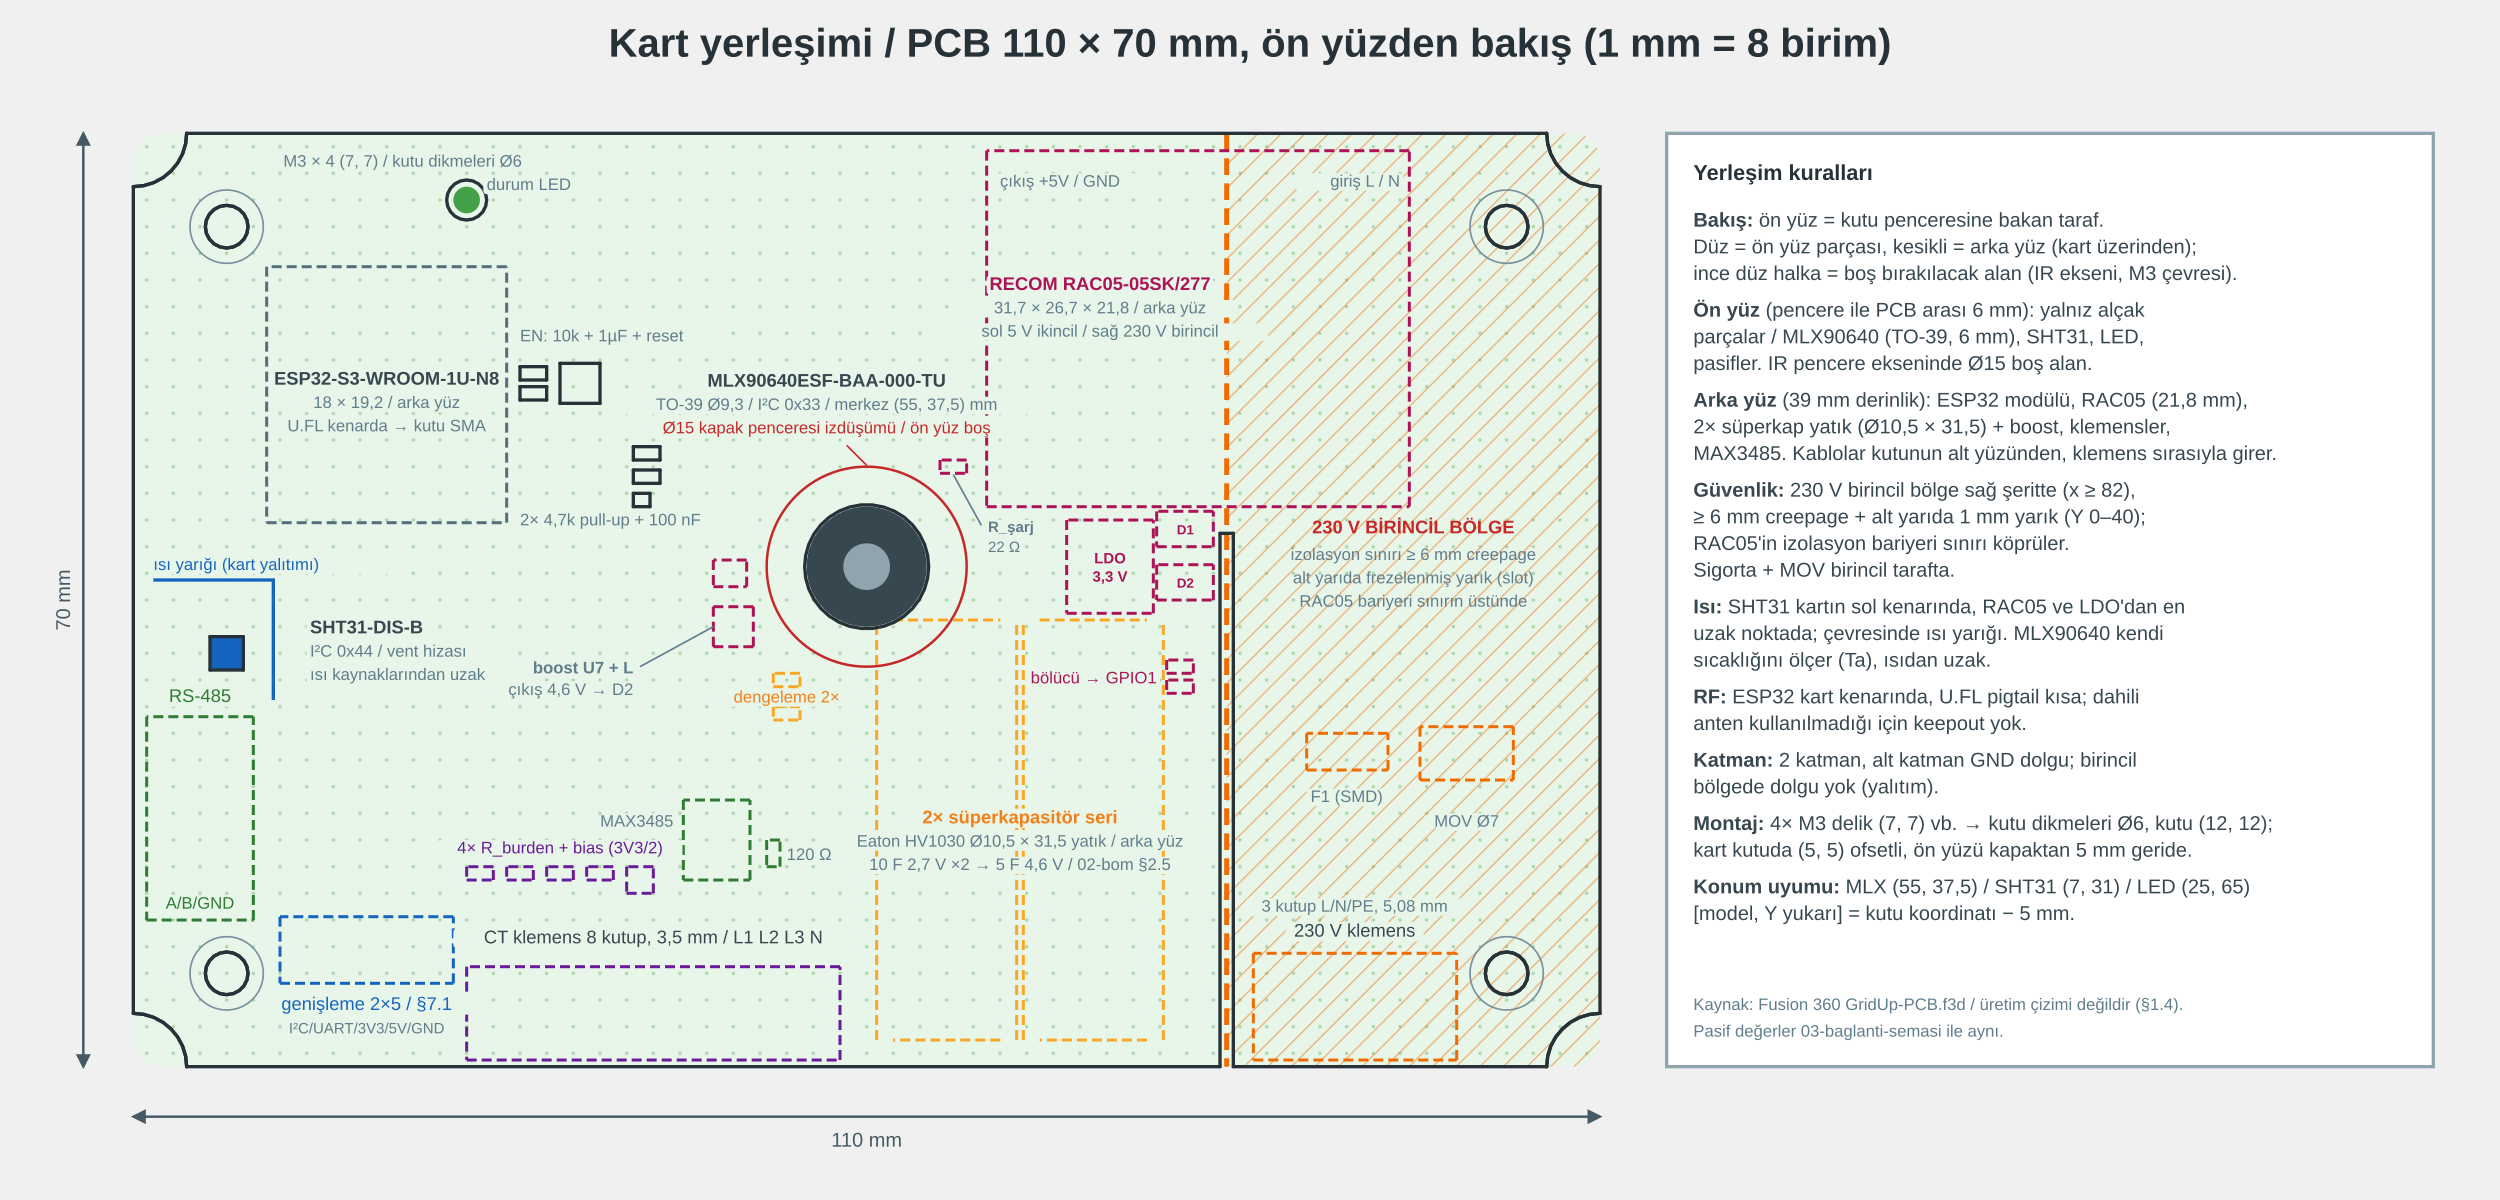
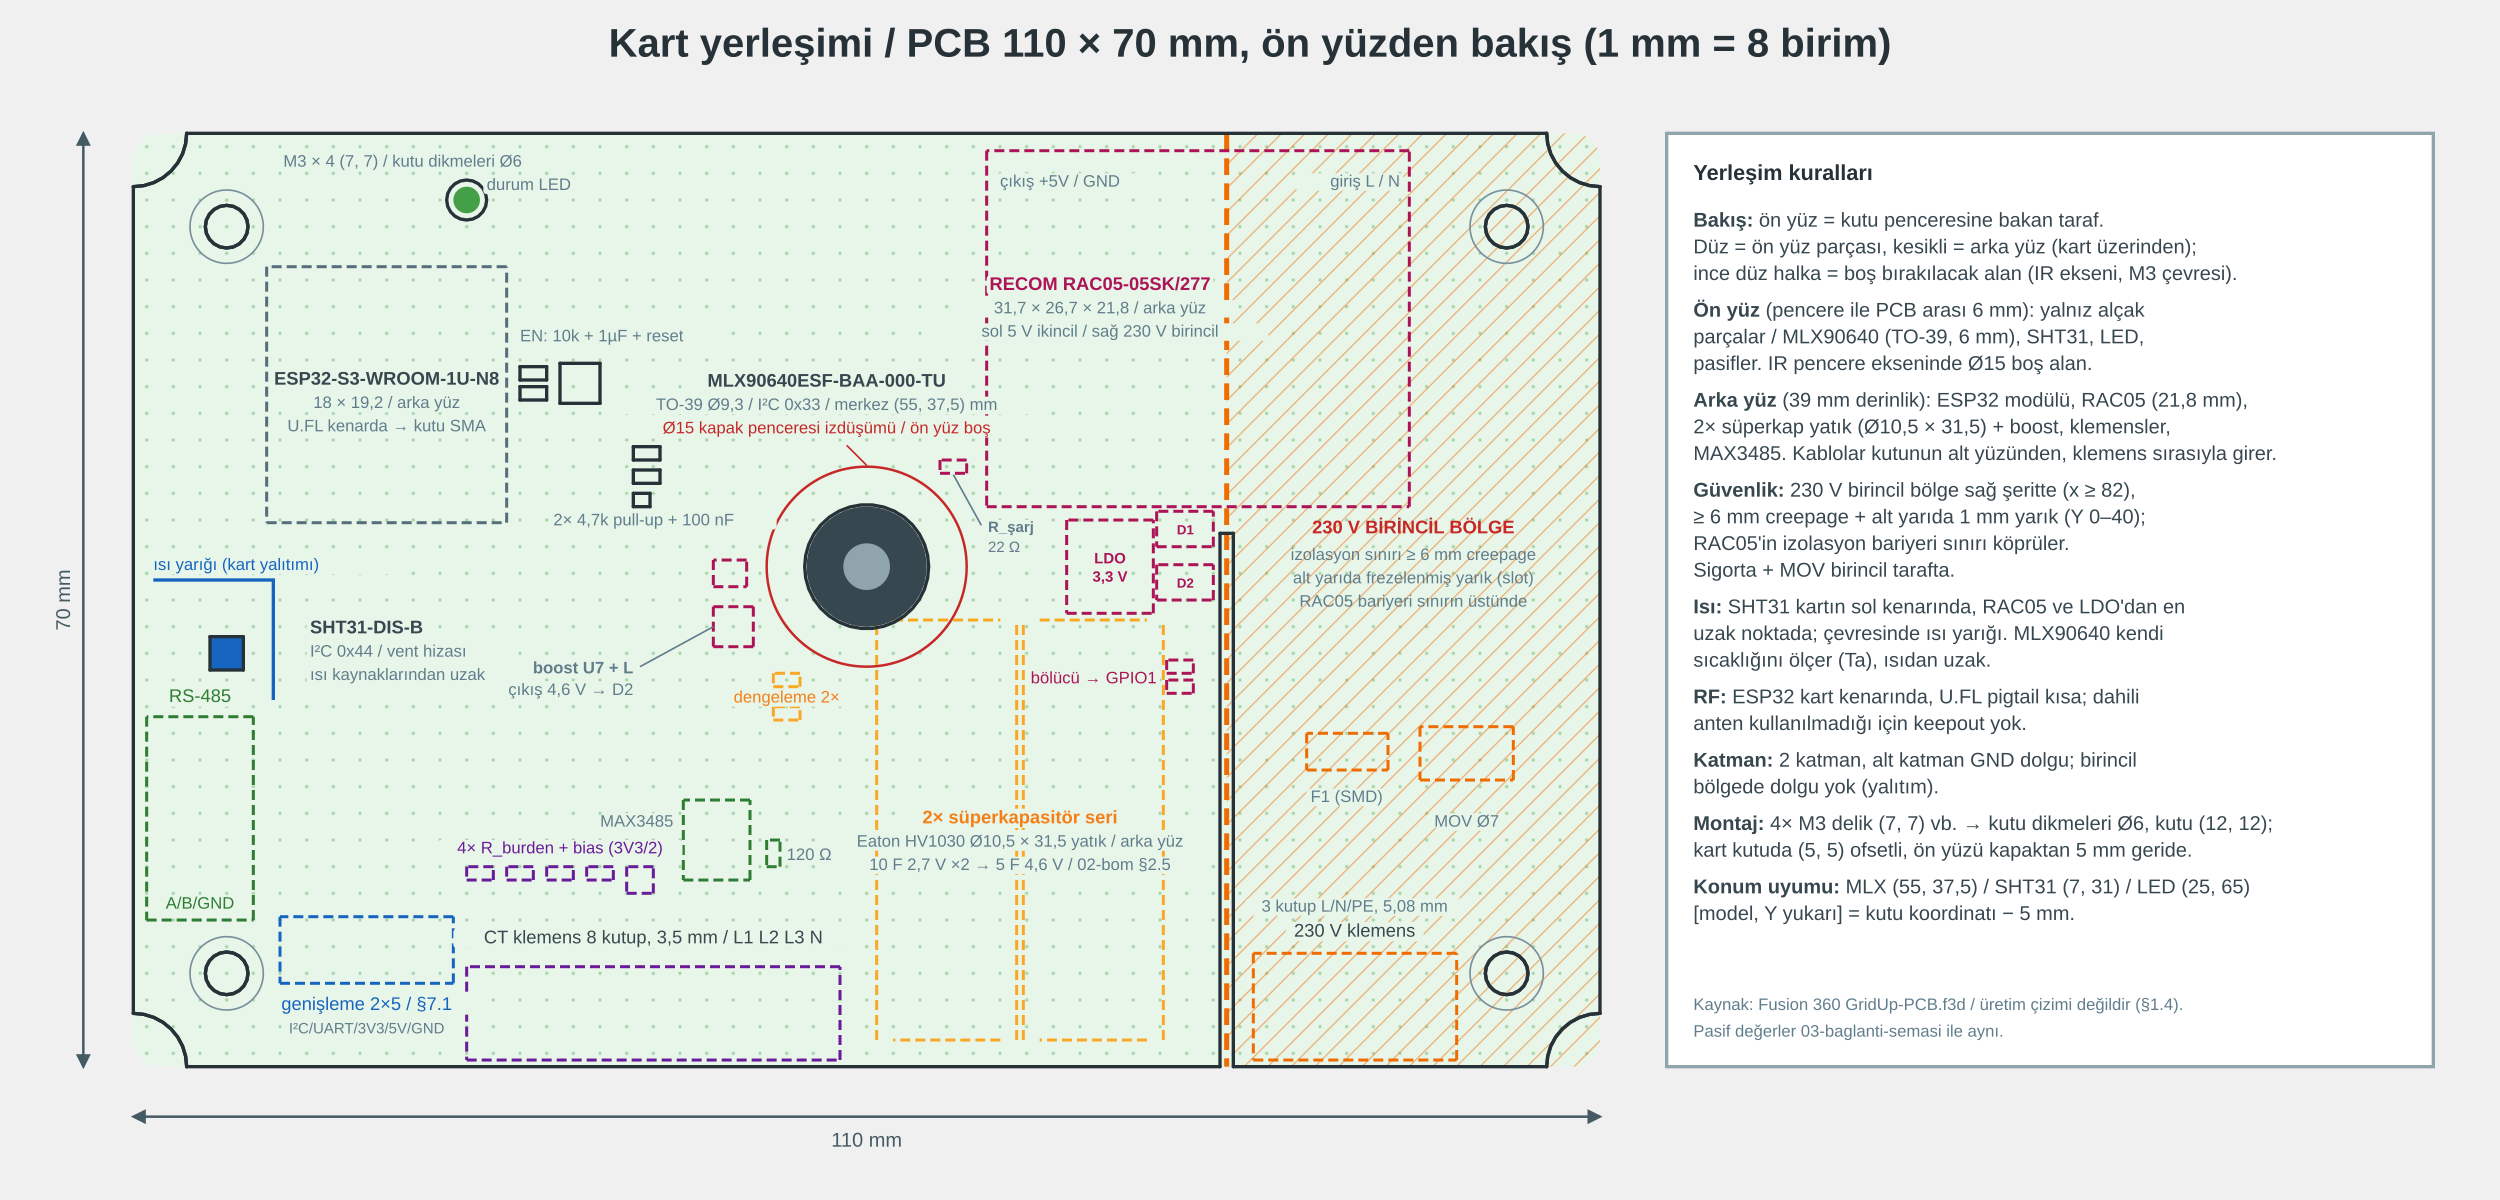
<svg xmlns="http://www.w3.org/2000/svg" viewBox="0 0 1500 720" width="100%" style="max-width:1100px;background:#fff;font-family:Arial,Helvetica,sans-serif">
  <defs>
    <marker id="dim" markerWidth="10" markerHeight="10" refX="5" refY="3" orient="auto-start-reverse">
      <path d="M0,0 L6,3 L0,6 z" fill="#455a64" />
    </marker>
    <marker id="arr" markerWidth="10" markerHeight="10" refX="6" refY="3" orient="auto">
      <path d="M0,0 L6,3 L0,6 z" fill="#c62828" />
    </marker>
  </defs>
  <text x="750" y="34" font-size="24" fill="#263238" text-anchor="middle" font-weight="700">Kart yerleşimi / PCB 110 × 70 mm, ön yüzden bakış (1 mm = 8 birim)</text>
  <defs>
    <pattern id="pcb" width="16" height="16" patternUnits="userSpaceOnUse">
      <rect width="16" height="16" fill="#e8f5e9" />
      <circle cx="8" cy="8" r="1" fill="#a5d6a7" />
    </pattern>
    <pattern id="hv" width="10" height="10" patternTransform="rotate(45)" patternUnits="userSpaceOnUse">
      <line x1="0" y1="0" x2="0" y2="10" stroke="#ef6c00" stroke-width="1.5" opacity="0.5" />
    </pattern>
  </defs>
  <rect x="80" y="80" width="880" height="560" rx="16" fill="url(#pcb)" />
  <rect x="736" y="80" width="224" height="560" rx="16" fill="url(#hv)" />
  <line x1="736" y1="80" x2="736" y2="640" stroke="#ef6c00" stroke-width="3" stroke-dasharray="10 5" />
  <text x="848" y="320" font-size="11" fill="#c62828" text-anchor="middle" font-weight="700">230 V BİRİNCİL BÖLGE</text>
  <text x="848" y="336" font-size="10" fill="#607d8b" text-anchor="middle">izolasyon sınırı ≥ 6 mm creepage</text>
  <text x="848" y="350" font-size="10" fill="#607d8b" text-anchor="middle">alt yarıda frezelenmiş yarık (slot)</text>
  <text x="848" y="364" font-size="10" fill="#607d8b" text-anchor="middle">RAC05 bariyeri sınırın üstünde</text>
  <circle cx="520" cy="340" r="60" fill="none" stroke="#c62828" stroke-width="1.5" />
  <circle cx="136" cy="584" r="22" fill="none" stroke="#78909c" stroke-width="1" />
  <circle cx="904" cy="584" r="22" fill="none" stroke="#78909c" stroke-width="1" />
  <circle cx="136" cy="136" r="22" fill="none" stroke="#78909c" stroke-width="1" />
  <circle cx="904" cy="136" r="22" fill="none" stroke="#78909c" stroke-width="1" />
  <text x="170" y="100" font-size="10" fill="#607d8b">M3 × 4 (7, 7) / kutu dikmeleri Ø6</text>
  <g fill="none" stroke-width="1.8" stroke-dasharray="6 3" stroke-linejoin="round">
    <polyline points="160,313.6 304,313.6" stroke="#546e7a" />
    <polyline points="304,313.6 304,160" stroke="#546e7a" />
    <polyline points="304,160 160,160" stroke="#546e7a" />
    <polyline points="160,160 160,313.6" stroke="#546e7a" />
    <polyline points="592,304 845.6,304" stroke="#ad1457" />
    <polyline points="845.6,304 845.6,90.4" stroke="#ad1457" />
    <polyline points="845.6,90.4 592,90.4" stroke="#ad1457" />
    <polyline points="592,90.4 592,304" stroke="#ad1457" />
    <polyline points="784,462 832.8,462" stroke="#ef6c00" />
    <polyline points="832.8,462 832.8,440" stroke="#ef6c00" />
    <polyline points="832.8,440 784,440" stroke="#ef6c00" />
    <polyline points="784,440 784,462" stroke="#ef6c00" />
    <polyline points="852,468 908,468" stroke="#ef6c00" />
    <polyline points="908,468 908,436" stroke="#ef6c00" />
    <polyline points="908,436 852,436" stroke="#ef6c00" />
    <polyline points="852,436 852,468" stroke="#ef6c00" />
    <polyline points="752,636 874,636" stroke="#ef6c00" />
    <polyline points="874,636 874,572" stroke="#ef6c00" />
    <polyline points="874,572 752,572" stroke="#ef6c00" />
    <polyline points="752,572 752,636" stroke="#ef6c00" />
    <polyline points="640,368 692,368" stroke="#ad1457" />
    <polyline points="692,368 692,312" stroke="#ad1457" />
    <polyline points="692,312 640,312" stroke="#ad1457" />
    <polyline points="640,312 640,368" stroke="#ad1457" />
    <polyline points="694,328 728,328" stroke="#ad1457" />
    <polyline points="728,328 728,306.8" stroke="#ad1457" />
    <polyline points="728,306.8 694,306.8" stroke="#ad1457" />
    <polyline points="694,306.8 694,328" stroke="#ad1457" />
    <polyline points="694,360 728,360" stroke="#ad1457" />
    <polyline points="728,360 728,338.8" stroke="#ad1457" />
    <polyline points="728,338.8 694,338.8" stroke="#ad1457" />
    <polyline points="694,338.8 694,360" stroke="#ad1457" />
    <polyline points="564,284 580,284" stroke="#ad1457" />
    <polyline points="580,284 580,276" stroke="#ad1457" />
    <polyline points="580,276 564,276" stroke="#ad1457" />
    <polyline points="564,276 564,284" stroke="#ad1457" />
    <polyline points="700,404 716,404" stroke="#ad1457" />
    <polyline points="716,404 716,396" stroke="#ad1457" />
    <polyline points="716,396 700,396" stroke="#ad1457" />
    <polyline points="700,396 700,404" stroke="#ad1457" />
    <polyline points="700,416 716,416" stroke="#ad1457" />
    <polyline points="716,416 716,408" stroke="#ad1457" />
    <polyline points="716,408 700,408" stroke="#ad1457" />
    <polyline points="700,408 700,416" stroke="#ad1457" />
    <polyline points="428,352 448,352" stroke="#ad1457" />
    <polyline points="448,352 448,336" stroke="#ad1457" />
    <polyline points="448,336 428,336" stroke="#ad1457" />
    <polyline points="428,336 428,352" stroke="#ad1457" />
    <polyline points="428,388 452,388" stroke="#ad1457" />
    <polyline points="452,388 452,364" stroke="#ad1457" />
    <polyline points="452,364 428,364" stroke="#ad1457" />
    <polyline points="428,364 428,388" stroke="#ad1457" />
    <polyline points="464,432 480,432" stroke="#f9a825" />
    <polyline points="480,432 480,424" stroke="#f9a825" />
    <polyline points="480,424 464,424" stroke="#f9a825" />
    <polyline points="464,424 464,432" stroke="#f9a825" />
    <polyline points="464,412 480,412" stroke="#f9a825" />
    <polyline points="480,412 480,404" stroke="#f9a825" />
    <polyline points="480,404 464,404" stroke="#f9a825" />
    <polyline points="464,404 464,412" stroke="#f9a825" />
    <polyline points="600.176,624 595,624 589,624 582.368,624 575.296,624 568,624 560.704,624 553.632,624 547,624 541,624 535.824,624" stroke="#f9a825" />
    <polyline points="535.824,372 541,372 547,372 553.632,372 560.704,372 568,372 575.296,372 582.368,372 589,372 595,372 600.176,372" stroke="#f9a825" />
    <polyline points="526,624 526,372" stroke="#f9a825" />
    <polyline points="610,624 610,372" stroke="#f9a825" />
    <polyline points="688.176,624 683,624 677,624 670.368,624 663.296,624 656,624 648.704,624 641.632,624 635,624 629,624 623.824,624" stroke="#f9a825" />
    <polyline points="623.824,372 629,372 635,372 641.632,372 648.704,372 656,372 663.296,372 670.368,372 677,372 683,372 688.176,372" stroke="#f9a825" />
    <polyline points="614,624 614,372" stroke="#f9a825" />
    <polyline points="698,624 698,372" stroke="#f9a825" />
    <polyline points="410,528 450,528" stroke="#2e7d32" />
    <polyline points="450,528 450,480" stroke="#2e7d32" />
    <polyline points="450,480 410,480" stroke="#2e7d32" />
    <polyline points="410,480 410,528" stroke="#2e7d32" />
    <polyline points="460,520 468,520" stroke="#2e7d32" />
    <polyline points="468,520 468,504" stroke="#2e7d32" />
    <polyline points="468,504 460,504" stroke="#2e7d32" />
    <polyline points="460,504 460,520" stroke="#2e7d32" />
    <polyline points="88,552 152,552" stroke="#2e7d32" />
    <polyline points="152,552 152,430" stroke="#2e7d32" />
    <polyline points="152,430 88,430" stroke="#2e7d32" />
    <polyline points="88,430 88,552" stroke="#2e7d32" />
    <polyline points="280,528 296,528" stroke="#6a1b9a" />
    <polyline points="296,528 296,520" stroke="#6a1b9a" />
    <polyline points="296,520 280,520" stroke="#6a1b9a" />
    <polyline points="280,520 280,528" stroke="#6a1b9a" />
    <polyline points="304,528 320,528" stroke="#6a1b9a" />
    <polyline points="320,528 320,520" stroke="#6a1b9a" />
    <polyline points="320,520 304,520" stroke="#6a1b9a" />
    <polyline points="304,520 304,528" stroke="#6a1b9a" />
    <polyline points="328,528 344,528" stroke="#6a1b9a" />
    <polyline points="344,528 344,520" stroke="#6a1b9a" />
    <polyline points="344,520 328,520" stroke="#6a1b9a" />
    <polyline points="328,520 328,528" stroke="#6a1b9a" />
    <polyline points="352,528 368,528" stroke="#6a1b9a" />
    <polyline points="368,528 368,520" stroke="#6a1b9a" />
    <polyline points="368,520 352,520" stroke="#6a1b9a" />
    <polyline points="352,520 352,528" stroke="#6a1b9a" />
    <polyline points="376,536 392,536" stroke="#6a1b9a" />
    <polyline points="392,536 392,520" stroke="#6a1b9a" />
    <polyline points="392,520 376,520" stroke="#6a1b9a" />
    <polyline points="376,520 376,536" stroke="#6a1b9a" />
    <polyline points="280,636 504,636" stroke="#6a1b9a" />
    <polyline points="504,636 504,580" stroke="#6a1b9a" />
    <polyline points="504,580 280,580" stroke="#6a1b9a" />
    <polyline points="280,580 280,636" stroke="#6a1b9a" />
    <polyline points="168,590 272,590" stroke="#1565c0" />
    <polyline points="272,590 272,550" stroke="#1565c0" />
    <polyline points="272,550 168,550" stroke="#1565c0" />
    <polyline points="168,550 168,590" stroke="#1565c0" />
  </g>
  <circle cx="520" cy="340" r="36" fill="#37474f" />
  <circle cx="520" cy="340" r="14" fill="#90a4ae" />
  <rect x="126" y="382" width="20" height="20" fill="#1565c0" />
  <circle cx="280" cy="120" r="8" fill="#43a047" />
  <g transform="translate(80,80)">
    <polyline points="32,0 31.38,6.24 29.57,12.25 26.61,17.78 22.62,22.62 17.78,26.61 12.25,29.57 6.24,31.38 0,32" fill="none" stroke="#263238" stroke-width="2" stroke-linejoin="round" stroke-linecap="round" />
    <polyline points="0,32 6.24,31.38 12.25,29.57 17.78,26.61 22.62,22.62 26.61,17.78 29.57,12.25 31.38,6.24 32,0" fill="none" stroke="#263238" stroke-width="2" stroke-linejoin="round" stroke-linecap="round" />
    <polyline points="32,560 31.38,553.76 29.57,547.75 26.61,542.22 22.62,537.38 17.78,533.39 12.25,530.43 6.24,528.62 0,528" fill="none" stroke="#263238" stroke-width="2" stroke-linejoin="round" stroke-linecap="round" />
    <polyline points="0,528 6.24,528.62 12.25,530.43 17.78,533.39 22.62,537.38 26.61,542.22 29.57,547.75 31.38,553.76 32,560" fill="none" stroke="#263238" stroke-width="2" stroke-linejoin="round" stroke-linecap="round" />
    <polyline points="660,240 660,560" fill="none" stroke="#263238" stroke-width="2" stroke-linejoin="round" stroke-linecap="round" />
    <polyline points="652,240 660,240" fill="none" stroke="#263238" stroke-width="2" stroke-linejoin="round" stroke-linecap="round" />
    <polyline points="652,560 652,240" fill="none" stroke="#263238" stroke-width="2" stroke-linejoin="round" stroke-linecap="round" />
    <polyline points="43.2,56 43.82,52.05 45.65,48.48 48.48,45.65 52.05,43.82 56,43.2 59.95,43.82 63.52,45.65 66.35,48.48 68.18,52.05 68.8,56 68.18,59.95 66.35,63.52 63.52,66.35 59.95,68.18 56,68.8 52.05,68.18 48.48,66.35 45.65,63.52 43.82,59.95 43.2,56" fill="none" stroke="#263238" stroke-width="2" stroke-linejoin="round" stroke-linecap="round" />
    <polyline points="43.2,56 43.82,59.95 45.65,63.52 48.48,66.35 52.05,68.18 56,68.8 59.95,68.18 63.52,66.35 66.35,63.52 68.18,59.95 68.8,56 68.18,52.05 66.35,48.48 63.52,45.65 59.95,43.82 56,43.2 52.05,43.82 48.48,45.65 45.65,48.48 43.82,52.05 43.2,56" fill="none" stroke="#263238" stroke-width="2" stroke-linejoin="round" stroke-linecap="round" />
    <polyline points="811.2,504 811.82,500.05 813.65,496.48 816.48,493.65 820.05,491.82 824,491.2 827.95,491.82 831.52,493.65 834.35,496.48 836.18,500.05 836.8,504 836.18,507.95 834.35,511.52 831.52,514.35 827.95,516.18 824,516.8 820.05,516.18 816.48,514.35 813.65,511.52 811.82,507.95 811.2,504" fill="none" stroke="#263238" stroke-width="2" stroke-linejoin="round" stroke-linecap="round" />
    <polyline points="811.2,504 811.82,507.95 813.65,511.52 816.48,514.35 820.05,516.18 824,516.8 827.95,516.18 831.52,514.35 834.35,511.52 836.18,507.95 836.8,504 836.18,500.05 834.35,496.48 831.52,493.65 827.95,491.82 824,491.2 820.05,491.82 816.48,493.65 813.65,496.48 811.82,500.05 811.2,504" fill="none" stroke="#263238" stroke-width="2" stroke-linejoin="round" stroke-linecap="round" />
    <polyline points="811.2,56 811.82,52.05 813.65,48.48 816.48,45.65 820.05,43.82 824,43.2 827.95,43.82 831.52,45.65 834.35,48.48 836.18,52.05 836.8,56 836.18,59.95 834.35,63.52 831.52,66.35 827.95,68.18 824,68.8 820.05,68.18 816.48,66.35 813.65,63.52 811.82,59.95 811.2,56" fill="none" stroke="#263238" stroke-width="2" stroke-linejoin="round" stroke-linecap="round" />
    <polyline points="811.2,56 811.82,59.95 813.65,63.52 816.48,66.35 820.05,68.18 824,68.8 827.95,68.18 831.52,66.35 834.35,63.52 836.18,59.95 836.8,56 836.18,52.05 834.35,48.48 831.52,45.65 827.95,43.82 824,43.2 820.05,43.82 816.48,45.65 813.65,48.48 811.82,52.05 811.2,56" fill="none" stroke="#263238" stroke-width="2" stroke-linejoin="round" stroke-linecap="round" />
    <polyline points="43.2,504 43.82,500.05 45.65,496.48 48.48,493.65 52.05,491.82 56,491.2 59.95,491.82 63.52,493.65 66.35,496.48 68.18,500.05 68.8,504 68.18,507.95 66.35,511.52 63.52,514.35 59.95,516.18 56,516.8 52.05,516.18 48.48,514.35 45.65,511.52 43.82,507.95 43.2,504" fill="none" stroke="#263238" stroke-width="2" stroke-linejoin="round" stroke-linecap="round" />
    <polyline points="43.2,504 43.82,507.95 45.65,511.52 48.48,514.35 52.05,516.18 56,516.8 59.95,516.18 63.52,514.35 66.35,511.52 68.18,507.95 68.8,504 68.18,500.05 66.35,496.48 63.52,493.65 59.95,491.82 56,491.2 52.05,491.82 48.48,493.65 45.65,496.48 43.82,500.05 43.2,504" fill="none" stroke="#263238" stroke-width="2" stroke-linejoin="round" stroke-linecap="round" />
    <polyline points="848,560 848.62,553.76 850.43,547.75 853.39,542.22 857.38,537.38 862.22,533.39 867.75,530.43 873.76,528.62 880,528" fill="none" stroke="#263238" stroke-width="2" stroke-linejoin="round" stroke-linecap="round" />
    <polyline points="880,528 873.76,528.62 867.75,530.43 862.22,533.39 857.38,537.38 853.39,542.22 850.43,547.75 848.62,553.76 848,560" fill="none" stroke="#263238" stroke-width="2" stroke-linejoin="round" stroke-linecap="round" />
    <polyline points="880,32 873.76,31.38 867.75,29.57 862.22,26.61 857.38,22.62 853.39,17.78 850.43,12.25 848.62,6.24 848,0" fill="none" stroke="#263238" stroke-width="2" stroke-linejoin="round" stroke-linecap="round" />
    <polyline points="848,0 848.62,6.24 850.43,12.25 853.39,17.78 857.38,22.62 862.22,26.61 867.75,29.57 873.76,31.38 880,32" fill="none" stroke="#263238" stroke-width="2" stroke-linejoin="round" stroke-linecap="round" />
    <polyline points="660,560 848,560" fill="none" stroke="#263238" stroke-width="2" stroke-linejoin="round" stroke-linecap="round" />
    <polyline points="32,560 652,560" fill="none" stroke="#263238" stroke-width="2" stroke-linejoin="round" stroke-linecap="round" />
    <polyline points="848,0 32,0" fill="none" stroke="#263238" stroke-width="2" stroke-linejoin="round" stroke-linecap="round" />
    <polyline points="0,32 0,528" fill="none" stroke="#263238" stroke-width="2" stroke-linejoin="round" stroke-linecap="round" />
    <polyline points="880,528 880,32" fill="none" stroke="#263238" stroke-width="2" stroke-linejoin="round" stroke-linecap="round" />
    <polyline points="402.8,260 403.43,266.83 405.31,273.44 408.37,279.58 412.51,285.06 417.58,289.69 423.42,293.3 429.82,295.78 436.57,297.04 443.43,297.04 450.18,295.78 456.58,293.3 462.42,289.69 467.49,285.06 471.63,279.58 474.69,273.44 476.57,266.83 477.2,260 476.57,253.17 474.69,246.56 471.63,240.42 467.49,234.94 462.42,230.31 456.58,226.7 450.18,224.22 443.43,222.96 436.57,222.96 429.82,224.22 423.42,226.7 417.58,230.31 412.51,234.94 408.37,240.42 405.31,246.56 403.43,253.17 402.8,260" fill="none" stroke="#263238" stroke-width="2" stroke-linejoin="round" stroke-linecap="round" />
    <polyline points="66,302 46,302" fill="none" stroke="#263238" stroke-width="2" stroke-linejoin="round" stroke-linecap="round" />
    <polyline points="66,322 66,302" fill="none" stroke="#263238" stroke-width="2" stroke-linejoin="round" stroke-linecap="round" />
    <polyline points="46,322 66,322" fill="none" stroke="#263238" stroke-width="2" stroke-linejoin="round" stroke-linecap="round" />
    <polyline points="46,302 46,322" fill="none" stroke="#263238" stroke-width="2" stroke-linejoin="round" stroke-linecap="round" />
    <polyline points="188,40 188.58,43.71 190.29,47.06 192.94,49.71 196.29,51.42 200,52 203.71,51.42 207.06,49.71 209.71,47.06 211.42,43.71 212,40 211.42,36.29 209.71,32.94 207.06,30.29 203.71,28.58 200,28 196.29,28.58 192.94,30.29 190.29,32.94 188.58,36.29 188,40" fill="none" stroke="#263238" stroke-width="2" stroke-linejoin="round" stroke-linecap="round" />
    <polyline points="316,188 300,188" fill="none" stroke="#263238" stroke-width="2" stroke-linejoin="round" stroke-linecap="round" />
    <polyline points="316,196 316,188" fill="none" stroke="#263238" stroke-width="2" stroke-linejoin="round" stroke-linecap="round" />
    <polyline points="300,196 316,196" fill="none" stroke="#263238" stroke-width="2" stroke-linejoin="round" stroke-linecap="round" />
    <polyline points="300,188 300,196" fill="none" stroke="#263238" stroke-width="2" stroke-linejoin="round" stroke-linecap="round" />
    <polyline points="316,202 300,202" fill="none" stroke="#263238" stroke-width="2" stroke-linejoin="round" stroke-linecap="round" />
    <polyline points="316,210 316,202" fill="none" stroke="#263238" stroke-width="2" stroke-linejoin="round" stroke-linecap="round" />
    <polyline points="300,210 316,210" fill="none" stroke="#263238" stroke-width="2" stroke-linejoin="round" stroke-linecap="round" />
    <polyline points="300,202 300,210" fill="none" stroke="#263238" stroke-width="2" stroke-linejoin="round" stroke-linecap="round" />
    <polyline points="310,216 300,216" fill="none" stroke="#263238" stroke-width="2" stroke-linejoin="round" stroke-linecap="round" />
    <polyline points="310,224 310,216" fill="none" stroke="#263238" stroke-width="2" stroke-linejoin="round" stroke-linecap="round" />
    <polyline points="300,224 310,224" fill="none" stroke="#263238" stroke-width="2" stroke-linejoin="round" stroke-linecap="round" />
    <polyline points="300,216 300,224" fill="none" stroke="#263238" stroke-width="2" stroke-linejoin="round" stroke-linecap="round" />
    <polyline points="248,140 232,140" fill="none" stroke="#263238" stroke-width="2" stroke-linejoin="round" stroke-linecap="round" />
    <polyline points="248,148 248,140" fill="none" stroke="#263238" stroke-width="2" stroke-linejoin="round" stroke-linecap="round" />
    <polyline points="232,148 248,148" fill="none" stroke="#263238" stroke-width="2" stroke-linejoin="round" stroke-linecap="round" />
    <polyline points="232,140 232,148" fill="none" stroke="#263238" stroke-width="2" stroke-linejoin="round" stroke-linecap="round" />
    <polyline points="248,152 232,152" fill="none" stroke="#263238" stroke-width="2" stroke-linejoin="round" stroke-linecap="round" />
    <polyline points="248,160 248,152" fill="none" stroke="#263238" stroke-width="2" stroke-linejoin="round" stroke-linecap="round" />
    <polyline points="232,160 248,160" fill="none" stroke="#263238" stroke-width="2" stroke-linejoin="round" stroke-linecap="round" />
    <polyline points="232,152 232,160" fill="none" stroke="#263238" stroke-width="2" stroke-linejoin="round" stroke-linecap="round" />
    <polyline points="280,138 256,138" fill="none" stroke="#263238" stroke-width="2" stroke-linejoin="round" stroke-linecap="round" />
    <polyline points="280,162 280,138" fill="none" stroke="#263238" stroke-width="2" stroke-linejoin="round" stroke-linecap="round" />
    <polyline points="256,162 280,162" fill="none" stroke="#263238" stroke-width="2" stroke-linejoin="round" stroke-linecap="round" />
    <polyline points="256,138 256,162" fill="none" stroke="#263238" stroke-width="2" stroke-linejoin="round" stroke-linecap="round" />
  </g>
  <rect x="421.4" y="223.2" width="149.2" height="11.6" rx="2" fill="#e8f5e9" />
  <text x="496" y="232" font-size="11" fill="#37474f" text-anchor="middle" font-weight="700">MLX90640ESF-BAA-000-TU</text>
  <rect x="373" y="238" width="246" height="10.5" rx="2" fill="#e8f5e9" />
  <text x="496" y="246" font-size="10" fill="#607d8b" text-anchor="middle">TO-39 Ø9,3 / I²C 0x33 / merkez (55, 37,5) mm</text>
  <rect x="381.2" y="252" width="229.5" height="10.5" rx="2" fill="#e8f5e9" />
  <text x="496" y="260" font-size="10" fill="#c62828" text-anchor="middle">Ø15 kapak penceresi izdüşümü / ön yüz boş</text>
  <line x1="508" y1="267.2" x2="520" y2="279.2" stroke="#c62828" stroke-width="1" />
-   <rect x="310" y="307.2" width="136" height="10.5" rx="2" fill="#e8f5e9" />
-   <text x="312" y="315.2" font-size="10" fill="#607d8b">2× 4,7k pull-up + 100 nF</text>
+   <rect x="330" y="307.2" width="136" height="10.5" rx="2" fill="#e8f5e9" />
+   <text x="332" y="315.2" font-size="10" fill="#607d8b">2× 4,7k pull-up + 100 nF</text>
  <rect x="184" y="371.2" width="76.6" height="11.6" rx="2" fill="#e8f5e9" />
  <text x="186" y="380" font-size="11" fill="#37474f" font-weight="700">SHT31-DIS-B</text>
  <rect x="184" y="386" width="125" height="10.5" rx="2" fill="#e8f5e9" />
  <text x="186" y="394" font-size="10" fill="#607d8b">I²C 0x44 / vent hizası</text>
  <rect x="184" y="400" width="130.5" height="10.5" rx="2" fill="#e8f5e9" />
  <text x="186" y="408" font-size="10" fill="#607d8b">ısı kaynaklarından uzak</text>
  <path d="M92 348 h72 v72" fill="none" stroke="#1565c0" stroke-width="2" />
  <rect x="90" y="334" width="147" height="10.5" rx="2" fill="#e8f5e9" />
  <text x="92" y="342" font-size="10" fill="#1565c0">ısı yarığı (kart yalıtımı)</text>
  <rect x="290" y="106" width="53.5" height="10.5" rx="2" fill="#e8f5e9" />
  <text x="292" y="114" font-size="10" fill="#607d8b">durum LED</text>
  <rect x="310" y="196.8" width="119.5" height="10.5" rx="2" fill="#e8f5e9" />
  <text x="312" y="204.8" font-size="10" fill="#607d8b">EN: 10k + 1µF + reset</text>
  <rect x="164" y="222" width="136" height="11.6" rx="2" fill="#e8f5e9" />
  <text x="232" y="230.8" font-size="11" fill="#37474f" text-anchor="middle" font-weight="700">ESP32-S3-WROOM-1U-N8</text>
  <rect x="175" y="236.8" width="114" height="10.5" rx="2" fill="#e8f5e9" />
  <text x="232" y="244.8" font-size="10" fill="#607d8b" text-anchor="middle">18 × 19,2 / arka yüz</text>
  <rect x="166.8" y="250.8" width="130.5" height="10.5" rx="2" fill="#e8f5e9" />
  <text x="232" y="258.8" font-size="10" fill="#607d8b" text-anchor="middle">U.FL kenarda → kutu SMA</text>
  <rect x="592" y="165.2" width="136" height="11.6" rx="2" fill="#e8f5e9" />
  <text x="660" y="174" font-size="11" fill="#ad1457" text-anchor="middle" font-weight="700">RECOM RAC05-05SK/277</text>
  <rect x="578.2" y="180" width="163.5" height="10.5" rx="2" fill="#e8f5e9" />
  <text x="660" y="188" font-size="10" fill="#607d8b" text-anchor="middle">31,7 × 26,7 × 21,8 / arka yüz</text>
  <rect x="559" y="194" width="202" height="10.5" rx="2" fill="#e8f5e9" />
  <text x="660" y="202" font-size="10" fill="#607d8b" text-anchor="middle">sol 5 V ikincil / sağ 230 V birincil</text>
  <rect x="598" y="104" width="86.5" height="10.5" rx="2" fill="#e8f5e9" />
  <text x="600" y="112" font-size="10" fill="#607d8b">çıkış +5V / GND</text>
  <rect x="777.5" y="104" width="64.5" height="10.5" rx="2" fill="#e8f5e9" />
  <text x="840" y="112" font-size="10" fill="#607d8b" text-anchor="end">giriş L / N</text>
  <rect x="784" y="473.2" width="48" height="10.5" rx="2" fill="#e8f5e9" />
  <text x="808" y="481.2" font-size="10" fill="#607d8b" text-anchor="middle">F1 (SMD)</text>
  <rect x="861.5" y="488" width="37" height="10.5" rx="2" fill="#e8f5e9" />
  <text x="880" y="496" font-size="10" fill="#607d8b" text-anchor="middle">MOV Ø7</text>
  <rect x="771.5" y="553.2" width="82.7" height="11.6" rx="2" fill="#e8f5e9" />
  <text x="812.8" y="562" font-size="11" fill="#37474f" text-anchor="middle">230 V klemens</text>
  <rect x="747.5" y="539" width="130.5" height="10.5" rx="2" fill="#e8f5e9" />
  <text x="812.8" y="547" font-size="10" fill="#607d8b" text-anchor="middle">3 kutup L/N/PE, 5,08 mm</text>
  <text x="666" y="338" font-size="9" fill="#ad1457" text-anchor="middle" font-weight="700">LDO</text>
  <text x="666" y="349" font-size="9" fill="#ad1457" text-anchor="middle" font-weight="700">3,3 V</text>
  <text x="711.2" y="320.6" font-size="8" fill="#ad1457" text-anchor="middle" font-weight="700">D1</text>
  <text x="711.2" y="352.6" font-size="8" fill="#ad1457" text-anchor="middle" font-weight="700">D2</text>
  <line x1="572" y1="284.8" x2="588.8" y2="315.2" stroke="#607d8b" stroke-width="1" />
  <rect x="590.8" y="312" width="36.4" height="9.5" rx="2" fill="#e8f5e9" />
  <text x="592.8" y="319.2" font-size="9" fill="#607d8b" font-weight="700">R_şarj</text>
  <rect x="590.8" y="324" width="23.8" height="9.5" rx="2" fill="#e8f5e9" />
  <text x="592.8" y="331.2" font-size="9" fill="#607d8b">22 Ω</text>
  <rect x="615" y="402" width="81" height="10.5" rx="2" fill="#e8f5e9" />
  <text x="694" y="410" font-size="10" fill="#ad1457" text-anchor="end">bölücü → GPIO1</text>
  <rect x="537.4" y="485.2" width="149.2" height="11.6" rx="2" fill="#e8f5e9" />
  <text x="612" y="494" font-size="11" fill="#f57f17" text-anchor="middle" font-weight="700">2× süperkapasitör seri</text>
  <rect x="494.5" y="500" width="235" height="10.5" rx="2" fill="#e8f5e9" />
  <text x="612" y="508" font-size="10" fill="#607d8b" text-anchor="middle">Eaton HV1030 Ø10,5 × 31,5 yatık / arka yüz</text>
  <rect x="502.8" y="514" width="218.5" height="10.5" rx="2" fill="#e8f5e9" />
  <text x="612" y="522" font-size="10" fill="#607d8b" text-anchor="middle">10 F 2,7 V ×2 → 5 F 4,6 V / 02-bom §2.5</text>
  <line x1="428" y1="376" x2="384" y2="400" stroke="#607d8b" stroke-width="1" />
  <rect x="306" y="396" width="76" height="10.5" rx="2" fill="#e8f5e9" />
  <text x="380" y="404" font-size="10" fill="#607d8b" text-anchor="end" font-weight="700">boost U7 + L</text>
  <rect x="290" y="409" width="92" height="10.5" rx="2" fill="#e8f5e9" />
  <text x="380" y="417" font-size="10" fill="#607d8b" text-anchor="end">çıkış 4,6 V → D2</text>
  <rect x="437" y="413.5" width="70" height="10.5" rx="2" fill="#e8f5e9" />
  <text x="472" y="421.5" font-size="10" fill="#f57f17" text-anchor="middle">dengeleme 2×</text>
  <rect x="363.5" y="488" width="42.5" height="10.5" rx="2" fill="#e8f5e9" />
  <text x="404" y="496" font-size="10" fill="#607d8b" text-anchor="end">MAX3485</text>
  <rect x="470" y="508" width="31.5" height="10.5" rx="2" fill="#e8f5e9" />
  <text x="472" y="516" font-size="10" fill="#607d8b">120 Ω</text>
  <rect x="99.8" y="412.4" width="40.3" height="11.6" rx="2" fill="#e8f5e9" />
  <text x="120" y="421.2" font-size="11" fill="#2e7d32" text-anchor="middle">RS-485</text>
  <rect x="98.8" y="537.2" width="42.5" height="10.5" rx="2" fill="#e8f5e9" />
  <text x="120" y="545.2" font-size="10" fill="#2e7d32" text-anchor="middle">A/B/GND</text>
  <rect x="262.5" y="504" width="147" height="10.5" rx="2" fill="#e8f5e9" />
  <text x="336" y="512" font-size="10" fill="#6a1b9a" text-anchor="middle">4× R_burden + bias (3V3/2)</text>
  <rect x="272" y="557.2" width="240" height="11.6" rx="2" fill="#e8f5e9" />
  <text x="392" y="566" font-size="11" fill="#37474f" text-anchor="middle">CT klemens 8 kutup, 3,5 mm / L1 L2 L3 N</text>
  <rect x="157.5" y="597.2" width="125" height="11.6" rx="2" fill="#e8f5e9" />
  <text x="220" y="606" font-size="11" fill="#1565c0" text-anchor="middle">genişleme 2×5 / §7.1</text>
  <rect x="171" y="612.8" width="98.1" height="9.5" rx="2" fill="#e8f5e9" />
  <text x="220" y="620" font-size="9" fill="#607d8b" text-anchor="middle">I²C/UART/3V3/5V/GND</text>
  <line x1="80" y1="670" x2="960" y2="670" stroke="#455a64" stroke-width="1.5" marker-start="url(#dim)" marker-end="url(#dim)" />
  <text x="520" y="688" font-size="12" fill="#455a64" text-anchor="middle">110 mm</text>
  <line x1="50" y1="80" x2="50" y2="640" stroke="#455a64" stroke-width="1.5" marker-start="url(#dim)" marker-end="url(#dim)" />
  <text x="42" y="360" font-size="12" fill="#455a64" text-anchor="middle" transform="rotate(-90 42 360)">70 mm</text>
  <rect x="1000" y="80" width="460" height="560" fill="#fff" stroke="#90a4ae" stroke-width="2" />
  <text x="1016" y="108" font-size="13" fill="#263238" font-weight="700">Yerleşim kuralları</text>
  <text x="1016" y="136" font-size="12" fill="#37474f">
    <tspan font-weight="700">Bakış:</tspan> ön yüz = kutu penceresine bakan taraf.</text>
  <text x="1016" y="152" font-size="12" fill="#37474f">Düz = ön yüz parçası, kesikli = arka yüz (kart üzerinden);</text>
  <text x="1016" y="168" font-size="12" fill="#37474f">ince düz halka = boş bırakılacak alan (IR ekseni, M3 çevresi).</text>
  <text x="1016" y="190" font-size="12" fill="#37474f">
    <tspan font-weight="700">Ön yüz</tspan> (pencere ile PCB arası 6 mm): yalnız alçak</text>
  <text x="1016" y="206" font-size="12" fill="#37474f">parçalar / MLX90640 (TO-39, 6 mm), SHT31, LED,</text>
  <text x="1016" y="222" font-size="12" fill="#37474f">pasifler. IR pencere ekseninde Ø15 boş alan.</text>
  <text x="1016" y="244" font-size="12" fill="#37474f">
    <tspan font-weight="700">Arka yüz</tspan> (39 mm derinlik): ESP32 modülü, RAC05 (21,8 mm),</text>
  <text x="1016" y="260" font-size="12" fill="#37474f">2× süperkap yatık (Ø10,5 × 31,5) + boost, klemensler,</text>
  <text x="1016" y="276" font-size="12" fill="#37474f">MAX3485. Kablolar kutunun alt yüzünden, klemens sırasıyla girer.</text>
  <text x="1016" y="298" font-size="12" fill="#37474f">
    <tspan font-weight="700">Güvenlik:</tspan> 230 V birincil bölge sağ şeritte (x ≥ 82),</text>
  <text x="1016" y="314" font-size="12" fill="#37474f">≥ 6 mm creepage + alt yarıda 1 mm yarık (Y 0–40);</text>
  <text x="1016" y="330" font-size="12" fill="#37474f">RAC05'in izolasyon bariyeri sınırı köprüler.</text>
  <text x="1016" y="346" font-size="12" fill="#37474f">Sigorta + MOV birincil tarafta.</text>
  <text x="1016" y="368" font-size="12" fill="#37474f">
    <tspan font-weight="700">Isı:</tspan> SHT31 kartın sol kenarında, RAC05 ve LDO'dan en</text>
  <text x="1016" y="384" font-size="12" fill="#37474f">uzak noktada; çevresinde ısı yarığı. MLX90640 kendi</text>
  <text x="1016" y="400" font-size="12" fill="#37474f">sıcaklığını ölçer (Ta), ısıdan uzak.</text>
  <text x="1016" y="422" font-size="12" fill="#37474f">
    <tspan font-weight="700">RF:</tspan> ESP32 kart kenarında, U.FL pigtail kısa; dahili</text>
  <text x="1016" y="438" font-size="12" fill="#37474f">anten kullanılmadığı için keepout yok.</text>
  <text x="1016" y="460" font-size="12" fill="#37474f">
    <tspan font-weight="700">Katman:</tspan> 2 katman, alt katman GND dolgu; birincil</text>
  <text x="1016" y="476" font-size="12" fill="#37474f">bölgede dolgu yok (yalıtım).</text>
  <text x="1016" y="498" font-size="12" fill="#37474f">
    <tspan font-weight="700">Montaj:</tspan> 4× M3 delik (7, 7) vb. → kutu dikmeleri Ø6, kutu (12, 12);</text>
  <text x="1016" y="514" font-size="12" fill="#37474f">kart kutuda (5, 5) ofsetli, ön yüzü kapaktan 5 mm geride.</text>
  <text x="1016" y="536" font-size="12" fill="#37474f">
    <tspan font-weight="700">Konum uyumu:</tspan> MLX (55, 37,5) / SHT31 (7, 31) / LED (25, 65)</text>
  <text x="1016" y="552" font-size="12" fill="#37474f">[model, Y yukarı] = kutu koordinatı − 5 mm.</text>
  <text x="1016" y="606" font-size="10" fill="#607d8b">Kaynak: Fusion 360 GridUp-PCB.f3d / üretim çizimi değildir (§1.4).</text>
  <text x="1016" y="622" font-size="10" fill="#607d8b">Pasif değerler 03-baglanti-semasi ile aynı.</text>
</svg>
